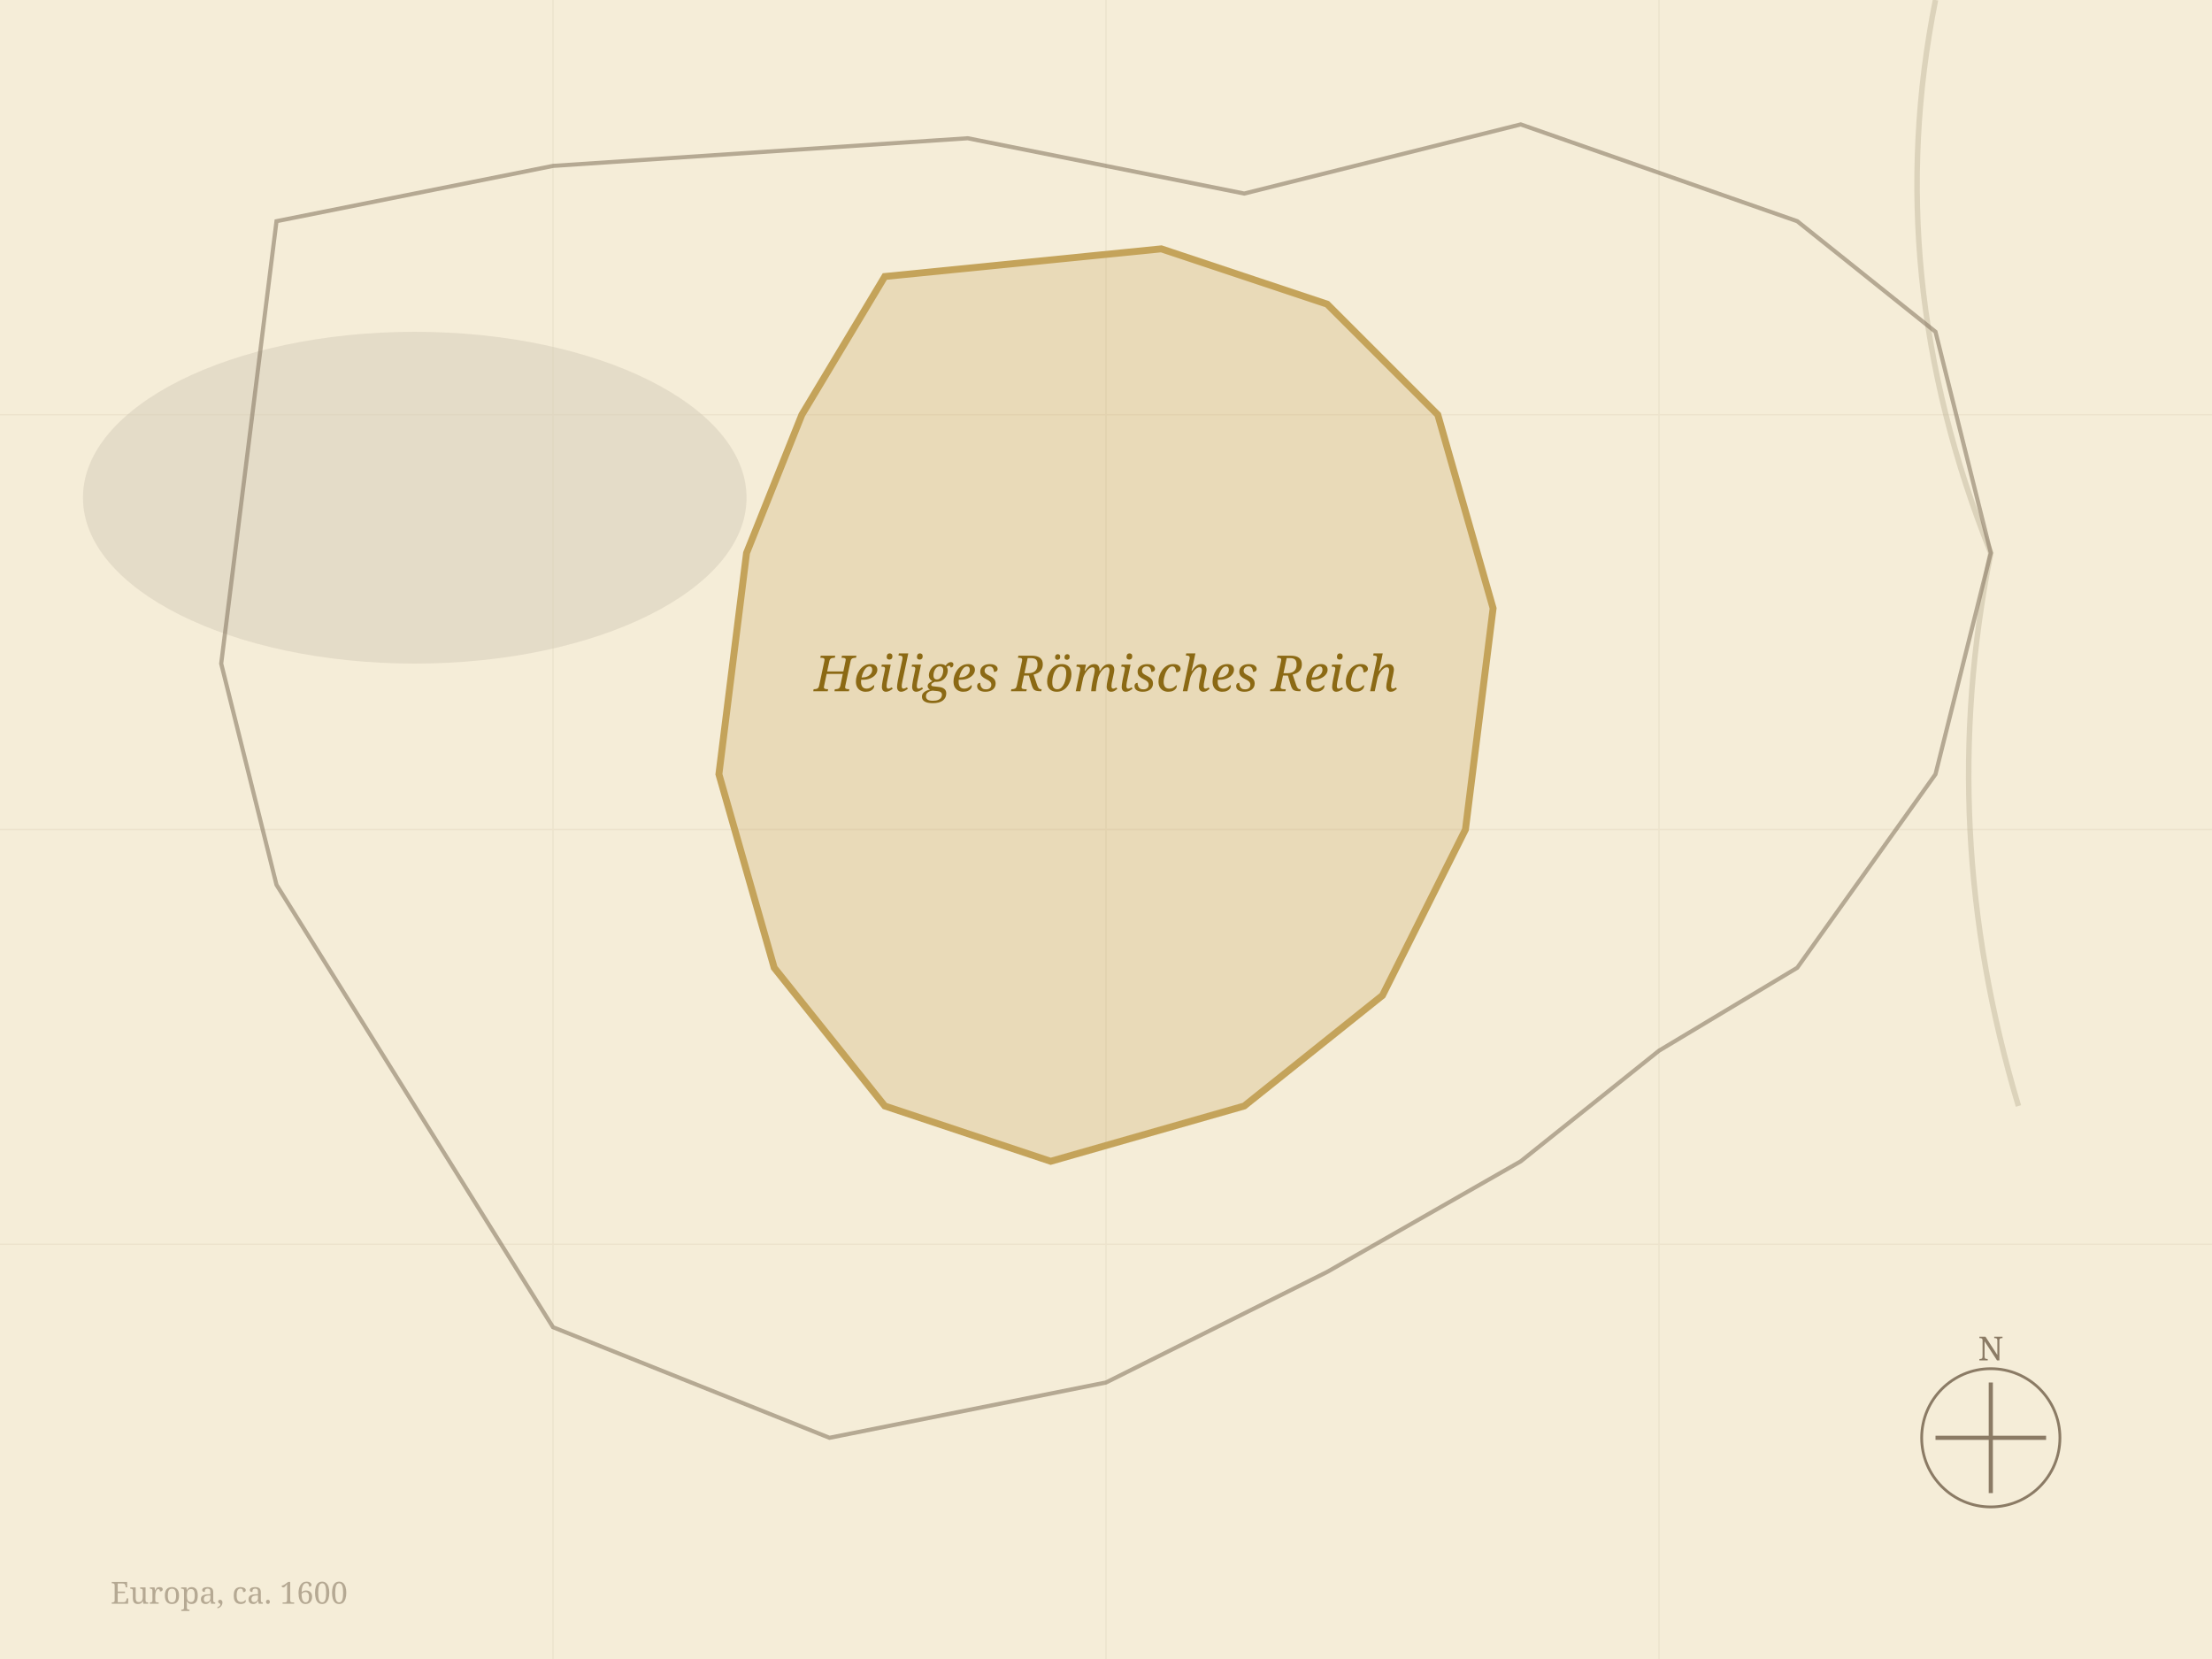
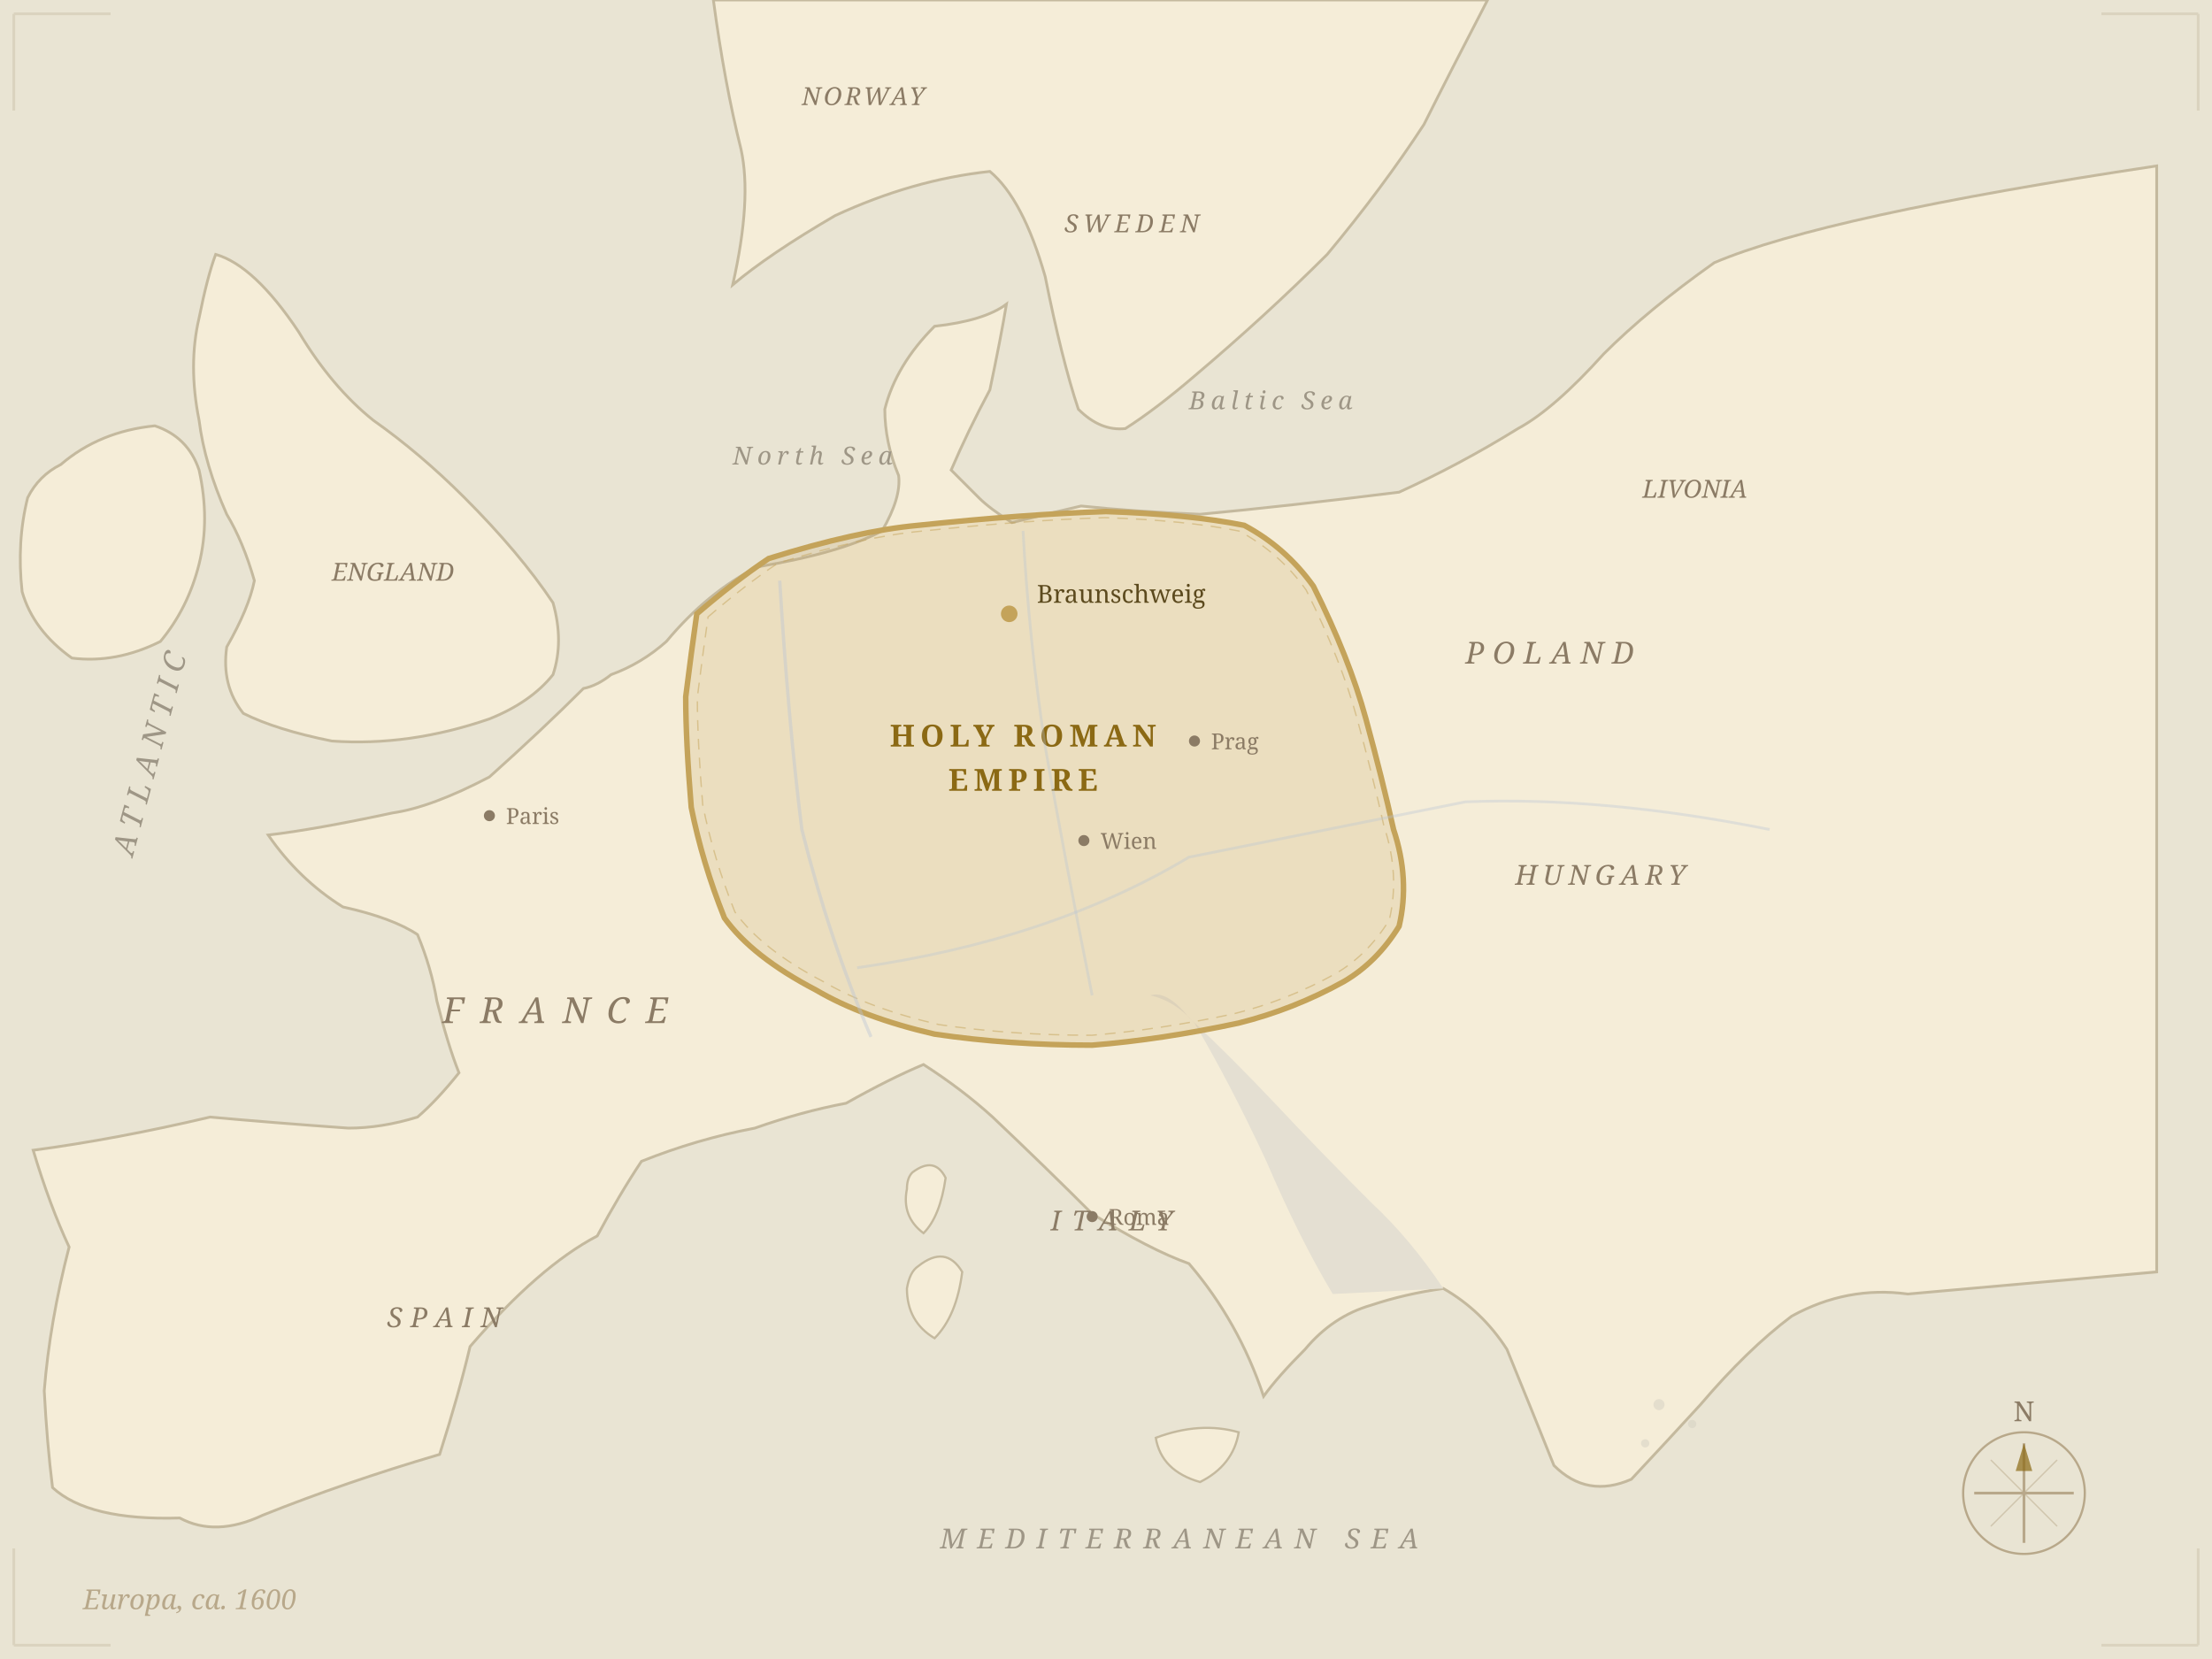
<svg xmlns="http://www.w3.org/2000/svg" viewBox="0 0 800 600" fill="none">
-   <rect width="800" height="600" fill="#F5EDD8" />
-   <g stroke="#E0D5BB" stroke-width="0.5" opacity="0.4">
-     <line x1="0" y1="150" x2="800" y2="150" />
-     <line x1="0" y1="300" x2="800" y2="300" />
-     <line x1="0" y1="450" x2="800" y2="450" />
-     <line x1="200" y1="0" x2="200" y2="600" />
-     <line x1="400" y1="0" x2="400" y2="600" />
-     <line x1="600" y1="0" x2="600" y2="600" />
+   <rect width="800" height="600" fill="#E4DFD2" />
+   <rect width="800" height="600" fill="#F5EDD8" opacity="0.3" />
+   <path d="     M 16,503     Q 17,522 19,538     Q 32,550 65,549     Q 78,556 95,548     Q 125,536 159,526     Q 166,504 170,487     Q 195,458 216,447     Q 224,432 232,420     Q 252,412 273,408     Q 290,402 306,399     Q 322,390 334,385     Q 348,394 359,404     Q 378,422 395,439     Q 416,452 430,457     Q 448,478 457,505     Q 462,498 472,488     Q 482,476 496,472     Q 508,468 522,466     Q 536,474 545,488     Q 554,510 562,530     Q 574,542 590,535     Q 604,520 615,508     Q 632,488 648,476     Q 668,465 690,468     L 780,460     L 780,60     Q 660,78 620,95     Q 596,112 580,128     Q 562,148 549,155     Q 528,168 506,178     Q 466,183 434,186     Q 410,185 391,183     Q 378,186 366,189     Q 358,184 354,180     Q 350,176 344,170     Q 350,156 358,141     Q 362,122 364,110     Q 356,116 338,118     Q 324,132 320,148     Q 320,160 325,172     Q 326,180 319,192     Q 304,200 274,205     Q 256,214 241,232     Q 232,240 221,244     Q 216,248 211,249     Q 196,264 177,281     Q 156,292 142,294     Q 114,300 97,302     Q 108,318 124,328     Q 142,332 151,338     Q 156,350 158,362     Q 162,378 166,388     Q 158,398 151,404     Q 138,408 126,408     Q 98,406 76,404     Q 42,412 12,416     Q 18,436 25,451     Q 18,478 16,503     Z   " fill="#F5EDD8" stroke="#C4B99E" stroke-width="1" />
+   <path d="     M 78,92     Q 92,96 108,120     Q 120,140 135,152     Q 152,164 168,180     Q 188,200 200,218     Q 204,232 200,244     Q 192,254 177,260     Q 148,270 120,268     Q 100,264 88,258     Q 80,248 82,234     Q 90,220 92,210     Q 88,196 82,186     Q 74,168 72,152     Q 68,132 72,115     Q 75,100 78,92     Z   " fill="#F5EDD8" stroke="#C4B99E" stroke-width="1" />
+   <path d="     M 22,168     Q 36,156 56,154     Q 68,158 72,170     Q 76,188 72,204     Q 68,220 58,232     Q 42,240 26,238     Q 12,228 8,214     Q 6,196 10,180     Q 14,172 22,168     Z   " fill="#F5EDD8" stroke="#C4B99E" stroke-width="1" />
+   <path d="     M 258,0     Q 262,30 268,54     Q 272,72 265,103     Q 278,92 302,78     Q 330,65 358,62     Q 370,72 378,100     Q 384,130 390,148     Q 398,156 407,155     Q 418,148 432,136     Q 458,114 480,92     Q 500,68 515,45     Q 525,25 538,0     Z   " fill="#F5EDD8" stroke="#C4B99E" stroke-width="1" />
+   <path d="     M 418,520 Q 434,514 448,518 Q 446,530 434,536 Q 420,532 418,520 Z   " fill="#F5EDD8" stroke="#C4B99E" stroke-width="0.8" />
+   <path d="     M 332,458 Q 342,450 348,460 Q 346,476 338,484 Q 328,478 328,466 Q 329,460 332,458 Z   " fill="#F5EDD8" stroke="#C4B99E" stroke-width="0.8" />
+   <path d="     M 330,424 Q 338,418 342,426 Q 340,440 334,446 Q 326,440 328,430 Q 328,426 330,424 Z   " fill="#F5EDD8" stroke="#C4B99E" stroke-width="0.8" />
+   <path d="     M 416,360     Q 425,362 432,370     Q 445,392 458,420     Q 470,448 482,468     L 522,466     Q 510,448 496,435     Q 476,415 462,400     Q 445,382 430,368     Q 422,358 416,360     Z   " fill="#E4DFD2" stroke="none" />
+   <circle cx="600" cy="508" r="2" fill="#D4CFC2" opacity="0.5" />
+   <circle cx="612" cy="515" r="1.5" fill="#D4CFC2" opacity="0.5" />
+   <circle cx="595" cy="522" r="1.5" fill="#D4CFC2" opacity="0.5" />
+   <text x="48" y="310" font-family="Georgia, serif" font-size="11" fill="#9E9686" font-style="italic" transform="rotate(-75 48 310)" letter-spacing="3">ATLANTIC</text>
+   <text x="340" y="560" font-family="Georgia, serif" font-size="10" fill="#9E9686" font-style="italic" letter-spacing="4">MEDITERRANEAN SEA</text>
+   <text x="265" y="168" font-family="Georgia, serif" font-size="9" fill="#9E9686" font-style="italic" letter-spacing="2">North Sea</text>
+   <text x="430" y="148" font-family="Georgia, serif" font-size="9" fill="#9E9686" font-style="italic" letter-spacing="2">Baltic Sea</text>
+   <path d="     M 252,222     Q 266,210 278,202     Q 310,192 332,190     Q 370,186 400,185     Q 430,186 450,190     Q 465,198 475,212     Q 488,238 494,260     Q 500,282 504,300     Q 510,318 506,335     Q 498,348 486,355     Q 468,365 448,370     Q 420,376 395,378     Q 365,378 338,374     Q 312,368 295,358     Q 272,346 262,332     Q 254,312 250,292     Q 248,268 248,252     Q 250,236 252,222     Z   " fill="#C4A35A" fill-opacity="0.2" stroke="#C4A35A" stroke-width="2" stroke-dasharray="none" />
+   <path d="     M 252,222     Q 266,210 278,202     Q 310,192 332,190     Q 370,186 400,185     Q 430,186 450,190     Q 465,198 475,212     Q 488,238 494,260     Q 500,282 504,300     Q 510,318 506,335     Q 498,348 486,355     Q 468,365 448,370     Q 420,376 395,378     Q 365,378 338,374     Q 312,368 295,358     Q 272,346 262,332     Q 254,312 250,292     Q 248,268 248,252     Q 250,236 252,222     Z   " fill="none" stroke="#C4A35A" stroke-width="0.5" stroke-dasharray="4 3" opacity="0.5" transform="scale(0.97) translate(12, 8)" />
+   <text x="160" y="370" font-family="Georgia, serif" font-size="13" fill="#8B7B65" font-style="italic" letter-spacing="6">FRANCE</text>
+   <text x="530" y="240" font-family="Georgia, serif" font-size="11" fill="#8B7B65" font-style="italic" letter-spacing="3">POLAND</text>
+   <text x="548" y="320" font-family="Georgia, serif" font-size="10" fill="#8B7B65" font-style="italic" letter-spacing="2">HUNGARY</text>
+   <text x="380" y="445" font-family="Georgia, serif" font-size="10" fill="#8B7B65" font-style="italic" letter-spacing="4">ITALY</text>
+   <text x="140" y="480" font-family="Georgia, serif" font-size="10" fill="#8B7B65" font-style="italic" letter-spacing="3">SPAIN</text>
+   <text x="120" y="210" font-family="Georgia, serif" font-size="9" fill="#8B7B65" font-style="italic">ENGLAND</text>
+   <text x="385" y="84" font-family="Georgia, serif" font-size="9" fill="#8B7B65" font-style="italic" letter-spacing="2">SWEDEN</text>
+   <text x="290" y="38" font-family="Georgia, serif" font-size="9" fill="#8B7B65" font-style="italic" letter-spacing="1">NORWAY</text>
+   <text x="594" y="180" font-family="Georgia, serif" font-size="9" fill="#8B7B65" font-style="italic">LIVONIA</text>
+   <text x="370" y="270" text-anchor="middle" font-family="Georgia, serif" font-size="11" fill="#8B6914" font-weight="bold" letter-spacing="2">HOLY ROMAN</text>
+   <text x="370" y="286" text-anchor="middle" font-family="Georgia, serif" font-size="11" fill="#8B6914" font-weight="bold" letter-spacing="2">EMPIRE</text>
+   <circle cx="365" cy="222" r="3" fill="#C4A35A" />
+   <text x="375" y="218" font-family="Georgia, serif" font-size="9" fill="#5C4A1E">Braunschweig</text>
+   <circle cx="177" cy="295" r="2" fill="#8B7B65" />
+   <text x="183" y="298" font-family="Georgia, serif" font-size="8" fill="#8B7B65">Paris</text>
+   <circle cx="392" cy="304" r="2" fill="#8B7B65" />
+   <text x="398" y="307" font-family="Georgia, serif" font-size="8" fill="#8B7B65">Wien</text>
+   <circle cx="432" cy="268" r="2" fill="#8B7B65" />
+   <text x="438" y="271" font-family="Georgia, serif" font-size="8" fill="#8B7B65">Prag</text>
+   <circle cx="395" cy="440" r="2" fill="#8B7B65" />
+   <text x="401" y="443" font-family="Georgia, serif" font-size="8" fill="#8B7B65">Roma</text>
+   <path d="M 282,210 Q 285,260 290,300 Q 300,340 315,375" stroke="#B8C4D4" stroke-width="1.2" fill="none" opacity="0.4" />
+   <path d="M 370,192 Q 372,230 378,270 Q 385,310 395,360" stroke="#B8C4D4" stroke-width="1" fill="none" opacity="0.35" />
+   <path d="M 310,350 Q 380,340 430,310 Q 480,300 530,290 Q 580,288 640,300" stroke="#B8C4D4" stroke-width="1" fill="none" opacity="0.35" />
+   <g transform="translate(732, 540)">
+     <circle r="22" fill="none" stroke="#B8A88A" stroke-width="0.8" />
+     <line x1="0" y1="-18" x2="0" y2="18" stroke="#B8A88A" stroke-width="1" />
+     <line x1="-18" y1="0" x2="18" y2="0" stroke="#B8A88A" stroke-width="1" />
+     <line x1="-12" y1="-12" x2="12" y2="12" stroke="#B8A88A" stroke-width="0.5" opacity="0.5" />
+     <line x1="12" y1="-12" x2="-12" y2="12" stroke="#B8A88A" stroke-width="0.5" opacity="0.5" />
+     <polygon points="0,-18 -3,-8 3,-8" fill="#8B6914" opacity="0.7" />
+     <text y="-26" text-anchor="middle" font-family="Georgia, serif" font-size="10" fill="#8B7B65">N</text>
  </g>
-   <ellipse cx="150" cy="180" rx="120" ry="60" fill="#D4CBB8" opacity="0.5" />
-   <path d="M700 0 Q680 100 720 200 Q700 300 730 400" stroke="#C4B99E" stroke-width="2" fill="none" opacity="0.5" />
-   <path d="M100 80 L200 60 L350 50 L450 70 L550 45 L650 80 L700 120 L720 200 L700 280 L650 350 L600 380 L550 420 L480 460 L400 500 L300 520 L200 480 L150 400 L100 320 L80 240 L90 160 Z" fill="none" stroke="#8B7B65" stroke-width="1.5" opacity="0.6" />
-   <path d="M320 100 L420 90 L480 110 L520 150 L540 220 L530 300 L500 360 L450 400 L380 420 L320 400 L280 350 L260 280 L270 200 L290 150 Z" fill="#C4A35A" fill-opacity="0.25" stroke="#C4A35A" stroke-width="2.5" />
-   <text x="400" y="250" text-anchor="middle" font-family="Georgia, serif" font-size="18" fill="#8B6914" font-style="italic">Heiliges Römisches Reich</text>
-   <g transform="translate(720, 520)">
-     <circle r="25" fill="none" stroke="#8B7B65" stroke-width="1" />
-     <line x1="0" y1="-20" x2="0" y2="20" stroke="#8B7B65" stroke-width="1.5" />
-     <line x1="-20" y1="0" x2="20" y2="0" stroke="#8B7B65" stroke-width="1.5" />
-     <text y="-28" text-anchor="middle" font-family="Georgia, serif" font-size="12" fill="#8B7B65">N</text>
-   </g>
-   <text x="40" y="580" font-family="Georgia, serif" font-size="11" fill="#8B7B65" opacity="0.6">Europa, ca. 1600</text>
+   <text x="30" y="582" font-family="Georgia, serif" font-size="10" fill="#B8A88A" font-style="italic">Europa, ca. 1600</text>
+   <path d="M 5,5 L 40,5 M 5,5 L 5,40" stroke="#C4B99E" stroke-width="1" opacity="0.4" />
+   <path d="M 795,5 L 760,5 M 795,5 L 795,40" stroke="#C4B99E" stroke-width="1" opacity="0.4" />
+   <path d="M 5,595 L 40,595 M 5,595 L 5,560" stroke="#C4B99E" stroke-width="1" opacity="0.4" />
+   <path d="M 795,595 L 760,595 M 795,595 L 795,560" stroke="#C4B99E" stroke-width="1" opacity="0.4" />
</svg>
